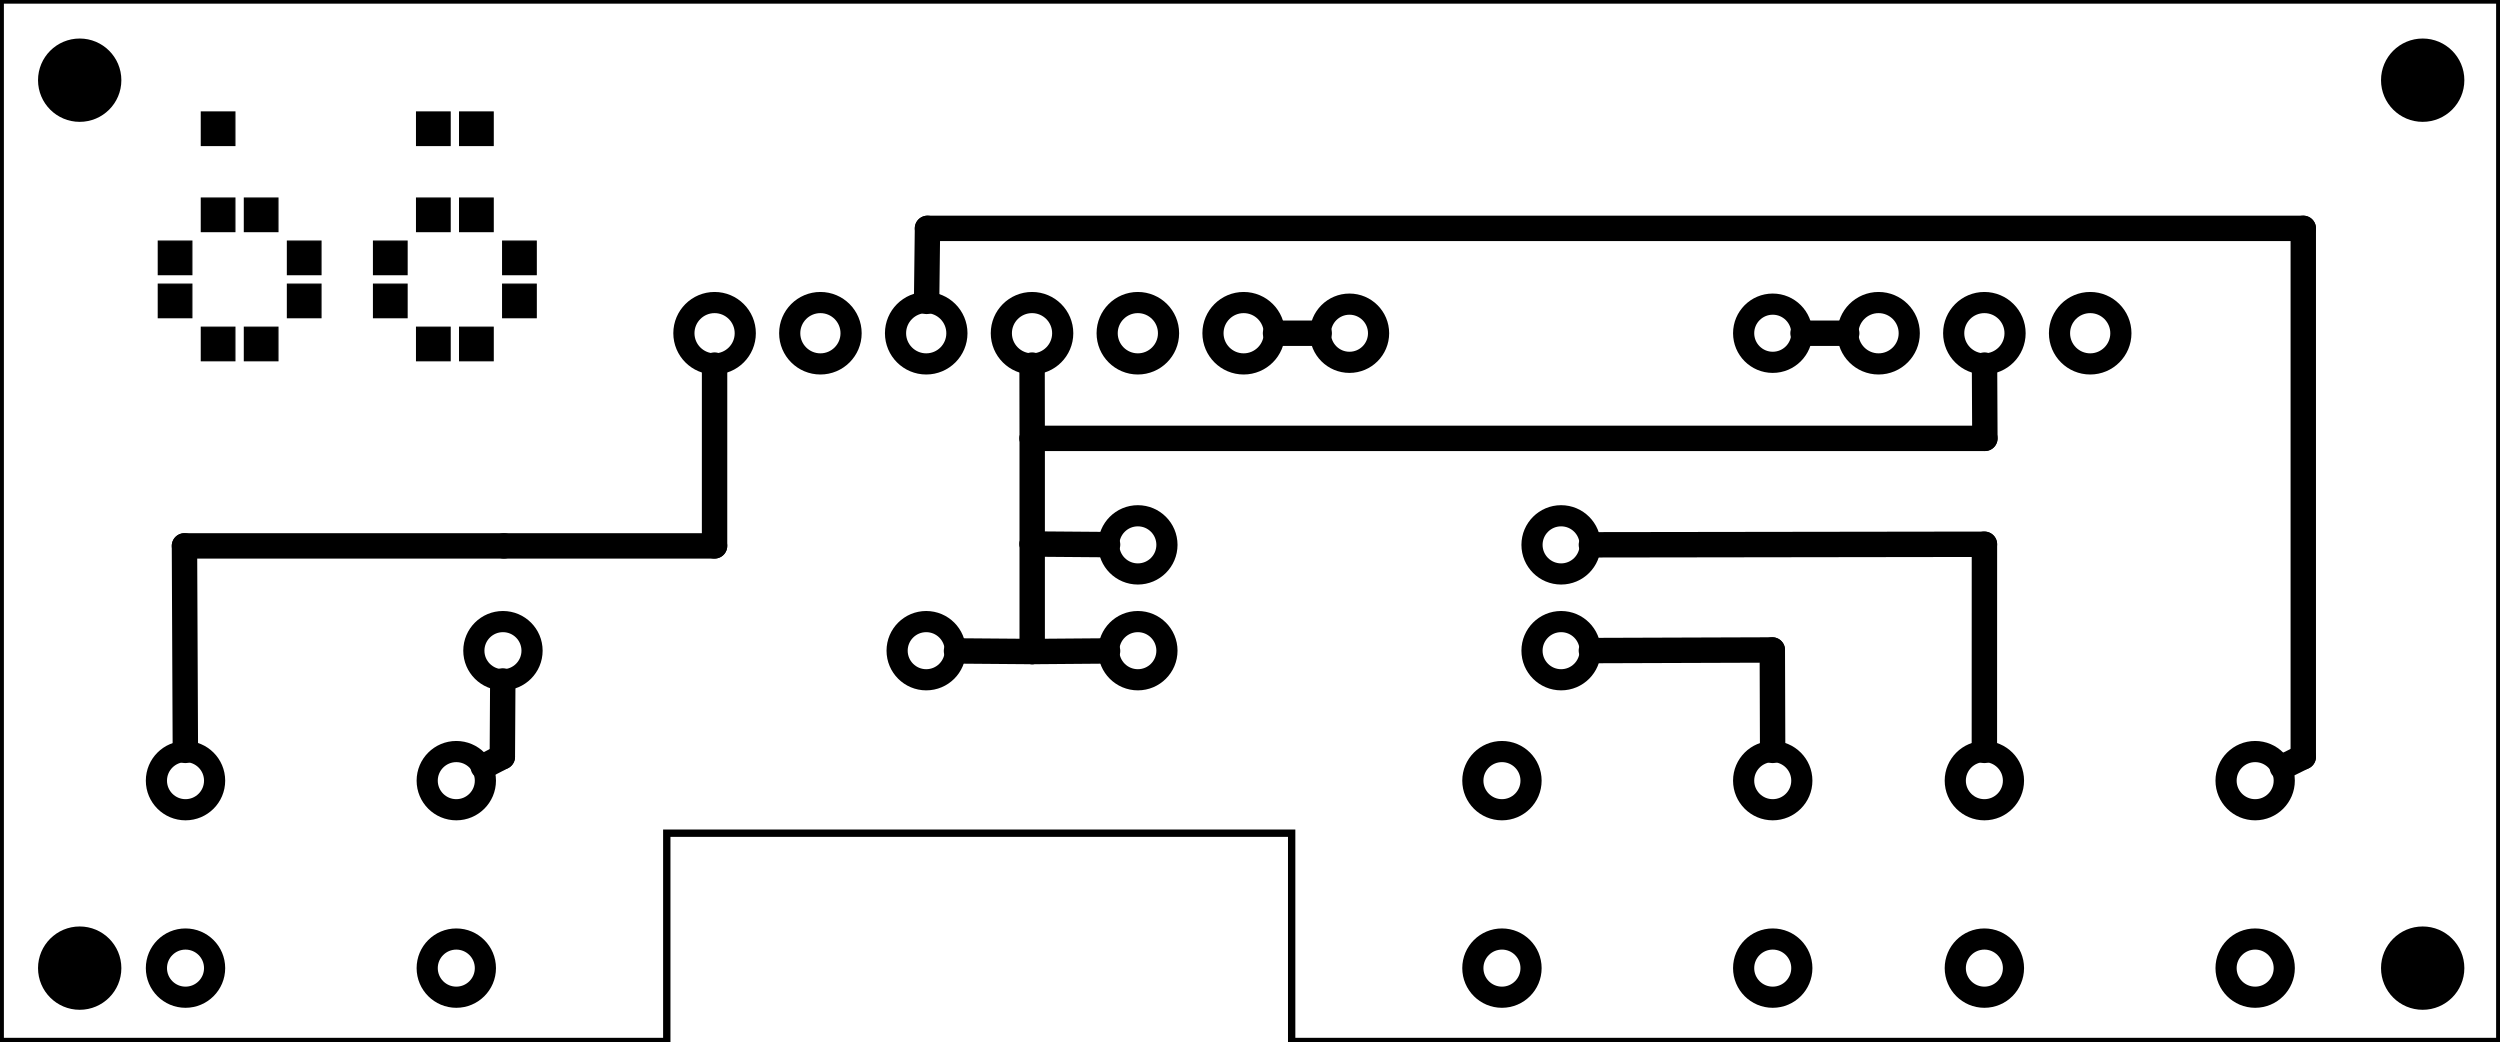
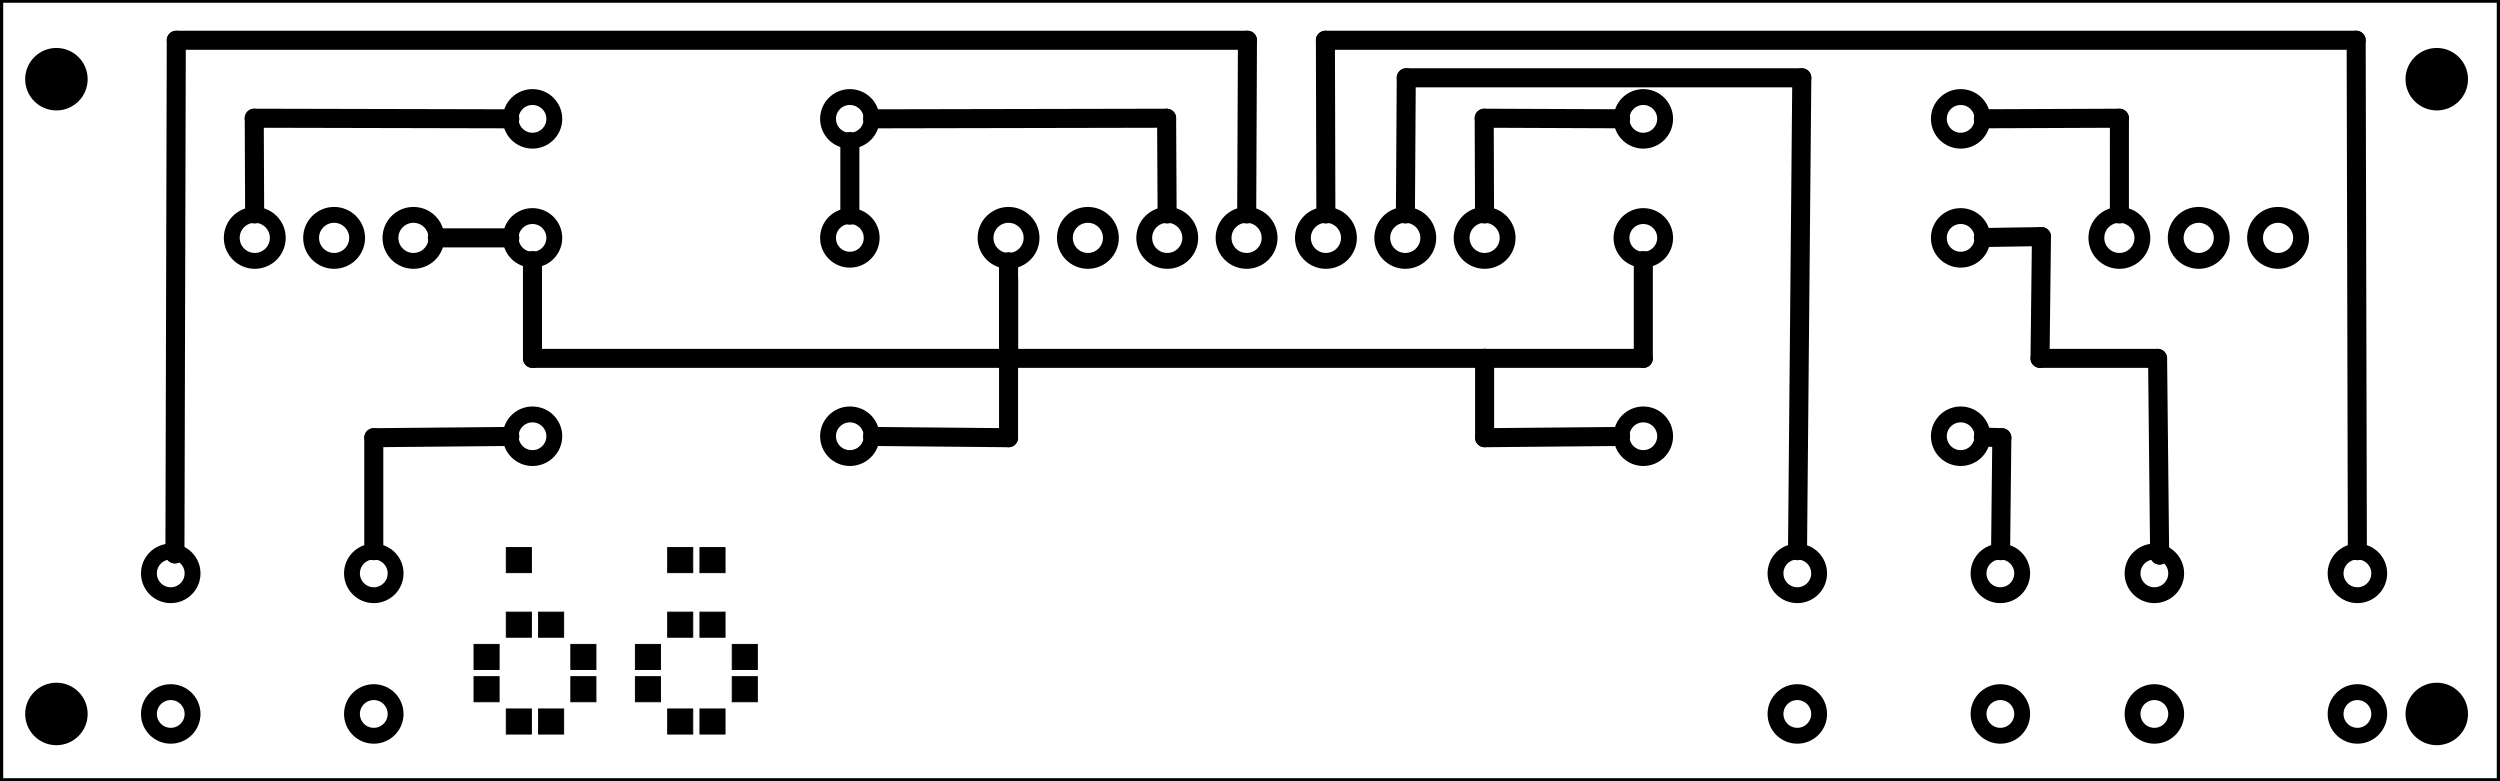
- <svg xmlns="http://www.w3.org/2000/svg" baseProfile="tiny" y="0in" x="0in" height="0.984in" width="2.362in" version="1.2" viewBox="0 0 170.078 70.866">
-   <g partID="854390060">
-     <g transform="matrix(1, 0, 0, 1, 0, -771.024)">
+ <svg xmlns="http://www.w3.org/2000/svg" viewBox="0 0 226.772 70.866" x="0in" baseProfile="tiny" y="0in" version="1.2" width="3.15in" height="0.984in">
+   <g partID="854477760">
+     <g transform="matrix(1, 0, 0, 1, 26.2205, -12.3809)">
      <g id="board">
        <g style="display:inline">
-           <path id="boardoutline" fill="none" d="m0,771.023,0,70.867,45.355,0,0,-14.173,42.519,0,0,14.173,82.204,0,0,-70.867,-170.078,0z" stroke-opacity="1" stroke-width="0.5" stroke="black" fill-opacity="1" style="stroke-miterlimit:4;stroke-dasharray:none;" />
+           <rect ry="2.22044e-15" stroke-width="0.5" id="boardoutline" x="-26.221" y="12.381" stroke="black" style="opacity:1;" width="226.772" height="70.866" fill="none" />
        </g>
      </g>
    </g>
  </g>
  <g partID="854408420">
-     <g transform="translate(10.7157,7.57778)">
+     <g transform="translate(42.9269,49.6448)">
      <g id="copper1">
        <defs id="defs2" />
        <g transform="matrix(1, 0, 0, 1, -9.3945, -4.02614)">
          <g>
            <g id="layer1">
-               <rect id="rect840" fill="black" y="4.069" x="12.366" height="2.278" stroke-opacity="1.0" stroke-width="0.086" stroke="black" width="2.278" fill-opacity="1.0" style="stroke-linejoin:miter;stroke-miterlimit:4;stroke-dasharray:none;" />
-               <rect id="rect842" fill="black" y="4.069" x="27.011" height="2.278" stroke-opacity="1.0" stroke-width="0.086" stroke="black" width="2.278" fill-opacity="1.0" style="stroke-linejoin:miter;stroke-miterlimit:4;stroke-dasharray:none;" />
-               <rect id="rect844" fill="black" y="4.069" x="29.94" height="2.278" stroke-opacity="1.0" stroke-width="0.086" stroke="black" width="2.278" fill-opacity="1.0" style="stroke-linejoin:miter;stroke-miterlimit:4;stroke-dasharray:none;" />
-               <rect id="rect856-0" fill="black" y="15.785" x="9.438" height="2.278" stroke-opacity="1.0" stroke-width="0.086" stroke="black" width="2.278" fill-opacity="1.0" style="stroke-linejoin:miter;stroke-miterlimit:4;stroke-dasharray:none;" />
-               <rect id="rect858-0" fill="black" y="12.856" x="9.438" height="2.278" stroke-opacity="1.0" stroke-width="0.086" stroke="black" width="2.278" fill-opacity="1.0" style="stroke-linejoin:miter;stroke-miterlimit:4;stroke-dasharray:none;" />
-               <rect id="rect860-7" fill="black" y="9.927" x="12.366" height="2.278" stroke-opacity="1.0" stroke-width="0.086" stroke="black" width="2.278" fill-opacity="1.0" style="stroke-linejoin:miter;stroke-miterlimit:4;stroke-dasharray:none;" />
-               <rect id="rect862-3" fill="black" y="9.927" x="15.295" height="2.278" stroke-opacity="1.0" stroke-width="0.086" stroke="black" width="2.278" fill-opacity="1.0" style="stroke-linejoin:miter;stroke-miterlimit:4;stroke-dasharray:none;" />
-               <rect id="rect864-9" fill="black" y="15.785" x="18.224" height="2.278" stroke-opacity="1.0" stroke-width="0.086" stroke="black" width="2.278" fill-opacity="1.0" style="stroke-linejoin:miter;stroke-miterlimit:4;stroke-dasharray:none;" />
-               <rect id="rect866-0" fill="black" y="12.856" x="18.224" height="2.278" stroke-opacity="1.0" stroke-width="0.086" stroke="black" width="2.278" fill-opacity="1.0" style="stroke-linejoin:miter;stroke-miterlimit:4;stroke-dasharray:none;" />
-               <rect id="rect868-3" fill="black" y="18.714" x="12.366" height="2.278" stroke-opacity="1.0" stroke-width="0.086" stroke="black" width="2.278" fill-opacity="1.0" style="stroke-linejoin:miter;stroke-miterlimit:4;stroke-dasharray:none;" />
-               <rect id="rect870-3" fill="black" y="18.714" x="15.295" height="2.278" stroke-opacity="1.0" stroke-width="0.086" stroke="black" width="2.278" fill-opacity="1.0" style="stroke-linejoin:miter;stroke-miterlimit:4;stroke-dasharray:none;" />
-               <rect id="rect856-0-0" fill="black" y="15.785" x="24.082" height="2.278" stroke-opacity="1.0" stroke-width="0.086" stroke="black" width="2.278" fill-opacity="1.0" style="stroke-linejoin:miter;stroke-miterlimit:4;stroke-dasharray:none;" />
-               <rect id="rect858-0-4" fill="black" y="12.856" x="24.082" height="2.278" stroke-opacity="1.0" stroke-width="0.086" stroke="black" width="2.278" fill-opacity="1.0" style="stroke-linejoin:miter;stroke-miterlimit:4;stroke-dasharray:none;" />
-               <rect id="rect860-7-6" fill="black" y="9.927" x="27.011" height="2.278" stroke-opacity="1.0" stroke-width="0.086" stroke="black" width="2.278" fill-opacity="1.0" style="stroke-linejoin:miter;stroke-miterlimit:4;stroke-dasharray:none;" />
-               <rect id="rect862-3-2" fill="black" y="9.927" x="29.94" height="2.278" stroke-opacity="1.0" stroke-width="0.086" stroke="black" width="2.278" fill-opacity="1.0" style="stroke-linejoin:miter;stroke-miterlimit:4;stroke-dasharray:none;" />
-               <rect id="rect864-9-8" fill="black" y="15.785" x="32.869" height="2.278" stroke-opacity="1.0" stroke-width="0.086" stroke="black" width="2.278" fill-opacity="1.0" style="stroke-linejoin:miter;stroke-miterlimit:4;stroke-dasharray:none;" />
-               <rect id="rect866-0-7" fill="black" y="12.856" x="32.869" height="2.278" stroke-opacity="1.0" stroke-width="0.086" stroke="black" width="2.278" fill-opacity="1.0" style="stroke-linejoin:miter;stroke-miterlimit:4;stroke-dasharray:none;" />
-               <rect id="rect868-3-0" fill="black" y="18.714" x="27.011" height="2.278" stroke-opacity="1.0" stroke-width="0.086" stroke="black" width="2.278" fill-opacity="1.0" style="stroke-linejoin:miter;stroke-miterlimit:4;stroke-dasharray:none;" />
-               <rect id="rect870-3-6" fill="black" y="18.714" x="29.94" height="2.278" stroke-opacity="1.0" stroke-width="0.086" stroke="black" width="2.278" fill-opacity="1.0" style="stroke-linejoin:miter;stroke-miterlimit:4;stroke-dasharray:none;" />
+               <rect stroke-opacity="1.0" stroke-width="0.086" id="rect840" fill-opacity="1.0" x="12.366" y="4.069" stroke="black" style="stroke-linejoin:miter;stroke-miterlimit:4;stroke-dasharray:none;" width="2.278" height="2.278" fill="black" />
+               <rect stroke-opacity="1.0" stroke-width="0.086" id="rect842" fill-opacity="1.0" x="27.011" y="4.069" stroke="black" style="stroke-linejoin:miter;stroke-miterlimit:4;stroke-dasharray:none;" width="2.278" height="2.278" fill="black" />
+               <rect stroke-opacity="1.0" stroke-width="0.086" id="rect844" fill-opacity="1.0" x="29.94" y="4.069" stroke="black" style="stroke-linejoin:miter;stroke-miterlimit:4;stroke-dasharray:none;" width="2.278" height="2.278" fill="black" />
+               <rect stroke-opacity="1.0" stroke-width="0.086" id="rect856-0" fill-opacity="1.0" x="9.438" y="15.785" stroke="black" style="stroke-linejoin:miter;stroke-miterlimit:4;stroke-dasharray:none;" width="2.278" height="2.278" fill="black" />
+               <rect stroke-opacity="1.0" stroke-width="0.086" id="rect858-0" fill-opacity="1.0" x="9.438" y="12.856" stroke="black" style="stroke-linejoin:miter;stroke-miterlimit:4;stroke-dasharray:none;" width="2.278" height="2.278" fill="black" />
+               <rect stroke-opacity="1.0" stroke-width="0.086" id="rect860-7" fill-opacity="1.0" x="12.366" y="9.927" stroke="black" style="stroke-linejoin:miter;stroke-miterlimit:4;stroke-dasharray:none;" width="2.278" height="2.278" fill="black" />
+               <rect stroke-opacity="1.0" stroke-width="0.086" id="rect862-3" fill-opacity="1.0" x="15.295" y="9.927" stroke="black" style="stroke-linejoin:miter;stroke-miterlimit:4;stroke-dasharray:none;" width="2.278" height="2.278" fill="black" />
+               <rect stroke-opacity="1.0" stroke-width="0.086" id="rect864-9" fill-opacity="1.0" x="18.224" y="15.785" stroke="black" style="stroke-linejoin:miter;stroke-miterlimit:4;stroke-dasharray:none;" width="2.278" height="2.278" fill="black" />
+               <rect stroke-opacity="1.0" stroke-width="0.086" id="rect866-0" fill-opacity="1.0" x="18.224" y="12.856" stroke="black" style="stroke-linejoin:miter;stroke-miterlimit:4;stroke-dasharray:none;" width="2.278" height="2.278" fill="black" />
+               <rect stroke-opacity="1.0" stroke-width="0.086" id="rect868-3" fill-opacity="1.0" x="12.366" y="18.714" stroke="black" style="stroke-linejoin:miter;stroke-miterlimit:4;stroke-dasharray:none;" width="2.278" height="2.278" fill="black" />
+               <rect stroke-opacity="1.0" stroke-width="0.086" id="rect870-3" fill-opacity="1.0" x="15.295" y="18.714" stroke="black" style="stroke-linejoin:miter;stroke-miterlimit:4;stroke-dasharray:none;" width="2.278" height="2.278" fill="black" />
+               <rect stroke-opacity="1.0" stroke-width="0.086" id="rect856-0-0" fill-opacity="1.0" x="24.082" y="15.785" stroke="black" style="stroke-linejoin:miter;stroke-miterlimit:4;stroke-dasharray:none;" width="2.278" height="2.278" fill="black" />
+               <rect stroke-opacity="1.0" stroke-width="0.086" id="rect858-0-4" fill-opacity="1.0" x="24.082" y="12.856" stroke="black" style="stroke-linejoin:miter;stroke-miterlimit:4;stroke-dasharray:none;" width="2.278" height="2.278" fill="black" />
+               <rect stroke-opacity="1.0" stroke-width="0.086" id="rect860-7-6" fill-opacity="1.0" x="27.011" y="9.927" stroke="black" style="stroke-linejoin:miter;stroke-miterlimit:4;stroke-dasharray:none;" width="2.278" height="2.278" fill="black" />
+               <rect stroke-opacity="1.0" stroke-width="0.086" id="rect862-3-2" fill-opacity="1.0" x="29.94" y="9.927" stroke="black" style="stroke-linejoin:miter;stroke-miterlimit:4;stroke-dasharray:none;" width="2.278" height="2.278" fill="black" />
+               <rect stroke-opacity="1.0" stroke-width="0.086" id="rect864-9-8" fill-opacity="1.0" x="32.869" y="15.785" stroke="black" style="stroke-linejoin:miter;stroke-miterlimit:4;stroke-dasharray:none;" width="2.278" height="2.278" fill="black" />
+               <rect stroke-opacity="1.0" stroke-width="0.086" id="rect866-0-7" fill-opacity="1.0" x="32.869" y="12.856" stroke="black" style="stroke-linejoin:miter;stroke-miterlimit:4;stroke-dasharray:none;" width="2.278" height="2.278" fill="black" />
+               <rect stroke-opacity="1.0" stroke-width="0.086" id="rect868-3-0" fill-opacity="1.0" x="27.011" y="18.714" stroke="black" style="stroke-linejoin:miter;stroke-miterlimit:4;stroke-dasharray:none;" width="2.278" height="2.278" fill="black" />
+               <rect stroke-opacity="1.0" stroke-width="0.086" id="rect870-3-6" fill-opacity="1.0" x="29.94" y="18.714" stroke="black" style="stroke-linejoin:miter;stroke-miterlimit:4;stroke-dasharray:none;" width="2.278" height="2.278" fill="black" />
            </g>
          </g>
        </g>
      </g>
    </g>
  </g>
  <g partID="854368771">
-     <g transform="translate(0.973,1.02135)">
-       <g id="copper1">
-         <circle id="nonconn0" fill="black" r="2.835" cy="4.435" stroke-width="0" stroke="black" cx="4.435" />
+     <g transform="translate(0.641344,2.75134)">
+       <g id="copper1">
+         <circle r="2.835" stroke-width="0" id="nonconn0" stroke="black" cx="4.435" cy="4.435" fill="black" />
      </g>
    </g>
  </g>
  <g partID="854369641">
-     <g transform="translate(160.397,61.4395)">
-       <g id="copper1">
-         <circle id="nonconn0" fill="black" r="2.835" cy="4.435" stroke-width="0" stroke="black" cx="4.435" />
+     <g transform="translate(216.642,60.3514)">
+       <g id="copper1">
+         <circle r="2.835" stroke-width="0" id="nonconn0" stroke="black" cx="4.435" cy="4.435" fill="black" />
      </g>
    </g>
  </g>
  <g partID="854368801">
-     <g transform="translate(0.972992,61.4395)">
-       <g id="copper1">
-         <circle id="nonconn0" fill="black" r="2.835" cy="4.435" stroke-width="0" stroke="black" cx="4.435" />
+     <g transform="translate(0.641336,60.3514)">
+       <g id="copper1">
+         <circle r="2.835" stroke-width="0" id="nonconn0" stroke="black" cx="4.435" cy="4.435" fill="black" />
      </g>
    </g>
  </g>
  <g partID="854369611">
-     <g transform="translate(160.397,1.02134)">
-       <g id="copper1">
-         <circle id="nonconn0" fill="black" r="2.835" cy="4.435" stroke-width="0" stroke="black" cx="4.435" />
-       </g>
-     </g>
-   </g>
-   <g partID="98282">
-     <g transform="translate(89.1077,19.5782)">
-       <g id="copper1">
-         <circle id="connector0pin" fill="none" r="1.98" cy="3.096" stroke-width="1.44" stroke="black" cx="2.7" />
-         <circle id="connector1pin" fill="none" r="1.98" cy="3.096" stroke-width="1.44" stroke="black" cx="31.5" />
-       </g>
-     </g>
-   </g>
-   <g partID="88892">
-     <g transform="translate(147.248,17.6342)">
+     <g transform="translate(216.642,2.75134)">
+       <g id="copper1">
+         <circle r="2.835" stroke-width="0" id="nonconn0" stroke="black" cx="4.435" cy="4.435" fill="black" />
+       </g>
+     </g>
+   </g>
+   <g partID="98281">
+     <g transform="translate(146.376,7.68999)">
+       <g id="copper1">
+         <circle r="1.98" stroke-width="1.44" id="connector0pin" stroke="black" cx="2.7" cy="3.096" fill="none" />
+         <circle r="1.98" stroke-width="1.44" id="connector1pin" stroke="black" cx="31.5" cy="3.096" fill="none" />
+       </g>
+     </g>
+   </g>
+   <g partID="88891">
+     <g transform="translate(211.716,16.546)">
      <g transform="matrix(0,1,-1,0,0,0)">
        <g id="copper1">
          <g id="copper0">
-             <circle id="connector0pin" fill="none" r="2.088" cy="5.04" stroke-width="1.44" stroke="black" cx="5.04" />
-             <circle id="connector1pin" fill="none" r="2.088" cy="12.24" stroke-width="1.44" stroke="black" cx="5.04" />
-             <circle id="connector2pin" fill="none" r="2.088" cy="19.44" stroke-width="1.44" stroke="black" cx="5.04" />
-           </g>
-         </g>
-       </g>
-     </g>
-   </g>
-   <g partID="88312">
-     <g transform="translate(89.6477,17.6342)">
+             <circle r="2.088" stroke-width="1.44" id="connector0pin" stroke="black" cx="5.04" cy="5.04" fill="none" />
+             <circle r="2.088" stroke-width="1.44" id="connector1pin" stroke="black" cx="5.04" cy="12.24" fill="none" />
+             <circle r="2.088" stroke-width="1.44" id="connector2pin" stroke="black" cx="5.04" cy="19.44" fill="none" />
+           </g>
+         </g>
+       </g>
+     </g>
+   </g>
+   <g partID="854478531">
+     <g transform="translate(42.516,16.546)">
      <g transform="matrix(0,1,-1,0,0,0)">
        <g id="copper1">
          <g id="copper0">
-             <circle id="connector0pin" fill="none" r="2.088" cy="5.04" stroke-width="1.44" stroke="black" cx="5.04" />
-             <circle id="connector1pin" fill="none" r="2.088" cy="12.24" stroke-width="1.44" stroke="black" cx="5.04" />
-             <circle id="connector2pin" fill="none" r="2.088" cy="19.44" stroke-width="1.44" stroke="black" cx="5.04" />
-             <circle id="connector3pin" fill="none" r="2.088" cy="26.64" stroke-width="1.44" stroke="black" cx="5.04" />
-             <circle id="connector4pin" fill="none" r="2.088" cy="33.84" stroke-width="1.44" stroke="black" cx="5.04" />
-             <circle id="connector5pin" fill="none" r="2.088" cy="41.04" stroke-width="1.44" stroke="black" cx="5.04" />
-           </g>
-         </g>
-       </g>
-     </g>
-   </g>
-   <g partID="68062">
-     <g transform="translate(10.187,50.2718)">
+             <circle r="2.088" stroke-width="1.44" id="connector0pin" stroke="black" cx="5.04" cy="5.04" fill="none" />
+             <circle r="2.088" stroke-width="1.44" id="connector1pin" stroke="black" cx="5.04" cy="12.24" fill="none" />
+             <circle r="2.088" stroke-width="1.44" id="connector2pin" stroke="black" cx="5.04" cy="19.44" fill="none" />
+           </g>
+         </g>
+       </g>
+     </g>
+   </g>
+   <g partID="854499231">
+     <g transform="translate(139.716,16.546)">
+       <g transform="matrix(0,1,-1,0,0,0)">
+         <g id="copper1">
+           <g id="copper0">
+             <circle r="2.088" stroke-width="1.44" id="connector0pin" stroke="black" cx="5.04" cy="5.04" fill="none" />
+             <circle r="2.088" stroke-width="1.44" id="connector1pin" stroke="black" cx="5.04" cy="12.24" fill="none" />
+             <circle r="2.088" stroke-width="1.44" id="connector2pin" stroke="black" cx="5.04" cy="19.44" fill="none" />
+             <circle r="2.088" stroke-width="1.44" id="connector3pin" stroke="black" cx="5.04" cy="26.64" fill="none" />
+             <circle r="2.088" stroke-width="1.44" id="connector4pin" stroke="black" cx="5.04" cy="33.84" fill="none" />
+             <circle r="2.088" stroke-width="1.44" id="connector5pin" stroke="black" cx="5.04" cy="41.04" fill="none" />
+             <circle r="2.088" stroke-width="1.44" id="connector6pin" stroke="black" cx="5.04" cy="48.24" fill="none" />
+           </g>
+         </g>
+       </g>
+     </g>
+   </g>
+   <g partID="68061">
+     <g transform="translate(13.0298,49.1836)">
      <g id="copper1">
        <g id="copper0">
-           <circle id="connector0pad" fill="none" r="1.98" cy="15.602" stroke-width="1.44" stroke="black" cx="20.846" />
-           <circle id="connector1pad" fill="none" r="1.98" cy="15.602" stroke-width="1.44" stroke="black" cx="2.421" />
-           <circle id="connector2pad" fill="none" r="1.98" cy="2.846" stroke-width="1.44" stroke="black" cx="20.846" />
-           <circle id="connector3pad" fill="none" r="1.98" cy="2.846" stroke-width="1.44" stroke="black" cx="2.421" />
-         </g>
-       </g>
-     </g>
-   </g>
-   <g partID="68092">
-     <g transform="translate(99.7613,50.2718)">
+           <circle r="1.98" stroke-width="1.44" id="connector0pad" stroke="black" cx="20.846" cy="15.602" fill="none" />
+           <circle r="1.98" stroke-width="1.44" id="connector1pad" stroke="black" cx="2.421" cy="15.602" fill="none" />
+           <circle r="1.98" stroke-width="1.44" id="connector2pad" stroke="black" cx="20.846" cy="2.846" fill="none" />
+           <circle r="1.98" stroke-width="1.44" id="connector3pad" stroke="black" cx="2.421" cy="2.846" fill="none" />
+         </g>
+       </g>
+     </g>
+   </g>
+   <g partID="68091">
+     <g transform="translate(160.63,49.1836)">
      <g transform="matrix(1,0,0,1,0,0)">
        <g id="copper1">
          <g id="copper0">
-             <circle id="connector0pad" fill="none" r="1.98" cy="15.602" stroke-width="1.44" stroke="black" cx="20.846" />
-             <circle id="connector1pad" fill="none" r="1.98" cy="15.602" stroke-width="1.44" stroke="black" cx="2.421" />
-             <circle id="connector2pad" fill="none" r="1.98" cy="2.846" stroke-width="1.44" stroke="black" cx="20.846" />
-             <circle id="connector3pad" fill="none" r="1.98" cy="2.846" stroke-width="1.44" stroke="black" cx="2.421" />
-           </g>
-         </g>
-       </g>
-     </g>
-   </g>
-   <g partID="68122">
-     <g transform="translate(132.587,50.2718)">
+             <circle r="1.98" stroke-width="1.44" id="connector0pad" stroke="black" cx="20.846" cy="15.602" fill="none" />
+             <circle r="1.98" stroke-width="1.44" id="connector1pad" stroke="black" cx="2.421" cy="15.602" fill="none" />
+             <circle r="1.98" stroke-width="1.44" id="connector2pad" stroke="black" cx="20.846" cy="2.846" fill="none" />
+             <circle r="1.98" stroke-width="1.44" id="connector3pad" stroke="black" cx="2.421" cy="2.846" fill="none" />
+           </g>
+         </g>
+       </g>
+     </g>
+   </g>
+   <g partID="68121">
+     <g transform="translate(193.03,49.1836)">
      <g transform="matrix(1,0,0,1,0,0)">
        <g id="copper1">
          <g id="copper0">
-             <circle id="connector0pad" fill="none" r="1.98" cy="15.602" stroke-width="1.44" stroke="black" cx="20.846" />
-             <circle id="connector1pad" fill="none" r="1.98" cy="15.602" stroke-width="1.44" stroke="black" cx="2.421" />
-             <circle id="connector2pad" fill="none" r="1.98" cy="2.846" stroke-width="1.44" stroke="black" cx="20.846" />
-             <circle id="connector3pad" fill="none" r="1.98" cy="2.846" stroke-width="1.44" stroke="black" cx="2.421" />
-           </g>
-         </g>
-       </g>
-     </g>
-   </g>
-   <g partID="854396002">
-     <g transform="translate(31.5077,41.1782)">
-       <g id="copper1">
-         <circle id="connector0pin" fill="none" r="1.98" cy="3.096" stroke-width="1.44" stroke="black" cx="2.7" />
-         <circle id="connector1pin" fill="none" r="1.98" cy="3.096" stroke-width="1.44" stroke="black" cx="31.5" />
-       </g>
-     </g>
-   </g>
-   <g partID="854391282">
-     <g transform="translate(74.7077,41.1782)">
-       <g id="copper1">
-         <circle id="connector0pin" fill="none" r="1.98" cy="3.096" stroke-width="1.44" stroke="black" cx="2.7" />
-         <circle id="connector1pin" fill="none" r="1.98" cy="3.096" stroke-width="1.44" stroke="black" cx="31.5" />
-       </g>
-     </g>
-   </g>
-   <g partID="854391012">
-     <g transform="translate(74.7077,33.9782)">
-       <g id="copper1">
-         <circle id="connector0pin" fill="none" r="1.98" cy="3.096" stroke-width="1.44" stroke="black" cx="2.7" />
-         <circle id="connector1pin" fill="none" r="1.98" cy="3.096" stroke-width="1.44" stroke="black" cx="31.5" />
-       </g>
-     </g>
-   </g>
-   <g partID="854407960">
-     <line y2="44.267" stroke-width="1.728" stroke="black" x1="120.579" x2="108.267" y1="44.225" stroke-linecap="round" />
-   </g>
-   <g partID="854391520">
-     <line y2="44.225" stroke-width="1.728" stroke="black" x1="120.601" x2="120.579" y1="51.058" stroke-linecap="round" />
-   </g>
-   <g partID="854397110">
-     <line y2="51.497" stroke-width="1.728" stroke="black" x1="155.279" x2="156.707" y1="52.204" stroke-linecap="round" />
-   </g>
-   <g partID="854397320">
-     <line y2="15.538" stroke-width="1.728" stroke="black" x1="156.707" x2="156.707" y1="51.497" stroke-linecap="round" />
+             <circle r="1.98" stroke-width="1.44" id="connector0pad" stroke="black" cx="20.846" cy="15.602" fill="none" />
+             <circle r="1.98" stroke-width="1.44" id="connector1pad" stroke="black" cx="2.421" cy="15.602" fill="none" />
+             <circle r="1.98" stroke-width="1.44" id="connector2pad" stroke="black" cx="20.846" cy="2.846" fill="none" />
+             <circle r="1.98" stroke-width="1.44" id="connector3pad" stroke="black" cx="2.421" cy="2.846" fill="none" />
+           </g>
+         </g>
+       </g>
+     </g>
+   </g>
+   <g partID="854485891">
+     <g transform="translate(45.576,18.49)">
+       <g id="copper1">
+         <circle r="1.98" stroke-width="1.44" id="connector0pin" stroke="black" cx="2.7" cy="3.096" fill="none" />
+         <circle r="1.98" stroke-width="1.44" id="connector1pin" stroke="black" cx="31.5" cy="3.096" fill="none" />
+       </g>
+     </g>
+   </g>
+   <g partID="854485761">
+     <g transform="translate(45.576,7.68999)">
+       <g id="copper1">
+         <circle r="1.98" stroke-width="1.44" id="connector0pin" stroke="black" cx="2.7" cy="3.096" fill="none" />
+         <circle r="1.98" stroke-width="1.44" id="connector1pin" stroke="black" cx="31.5" cy="3.096" fill="none" />
+       </g>
+     </g>
+   </g>
+   <g partID="854396001">
+     <g transform="translate(45.576,36.49)">
+       <g id="copper1">
+         <circle r="1.98" stroke-width="1.44" id="connector0pin" stroke="black" cx="2.7" cy="3.096" fill="none" />
+         <circle r="1.98" stroke-width="1.44" id="connector1pin" stroke="black" cx="31.5" cy="3.096" fill="none" />
+       </g>
+     </g>
+   </g>
+   <g partID="854391281">
+     <g transform="translate(146.376,36.49)">
+       <g id="copper1">
+         <circle r="1.98" stroke-width="1.44" id="connector0pin" stroke="black" cx="2.7" cy="3.096" fill="none" />
+         <circle r="1.98" stroke-width="1.44" id="connector1pin" stroke="black" cx="31.5" cy="3.096" fill="none" />
+       </g>
+     </g>
+   </g>
+   <g partID="854391011">
+     <g transform="translate(146.376,18.49)">
+       <g id="copper1">
+         <circle r="1.98" stroke-width="1.44" id="connector0pin" stroke="black" cx="2.7" cy="3.096" fill="none" />
+         <circle r="1.98" stroke-width="1.44" id="connector1pin" stroke="black" cx="31.5" cy="3.096" fill="none" />
+       </g>
+     </g>
+   </g>
+   <g partID="854512380">
+     <line stroke-width="1.728" stroke="black" y1="32.519" y2="23.754" stroke-linecap="round" x1="91.476" x2="91.476" />
+   </g>
+   <g partID="854502210">
+     <line stroke-width="1.728" stroke="black" y1="32.519" y2="23.646" stroke-linecap="round" x1="48.276" x2="48.276" />
+   </g>
+   <g partID="854501870">
+     <line stroke-width="1.728" stroke="black" y1="32.519" y2="32.519" stroke-linecap="round" x1="91.476" x2="48.276" />
+   </g>
+   <g partID="854501740">
+     <line stroke-width="1.728" stroke="black" y1="10.728" y2="10.782" stroke-linecap="round" x1="105.819" x2="79.136" />
+   </g>
+   <g partID="854501630">
+     <line stroke-width="1.728" stroke="black" y1="19.418" y2="10.728" stroke-linecap="round" x1="105.865" x2="105.819" />
+   </g>
+   <g partID="854501560">
+     <line stroke-width="1.728" stroke="black" y1="21.586" y2="21.586" stroke-linecap="round" x1="39.644" x2="46.216" />
+   </g>
+   <g partID="854501490">
+     <line stroke-width="1.728" stroke="black" y1="19.526" y2="12.846" stroke-linecap="round" x1="77.076" x2="77.076" />
+   </g>
+   <g partID="854508380">
+     <line stroke-width="1.728" stroke="black" y1="39.719" y2="39.66" stroke-linecap="round" x1="181.61" x2="179.935" />
+   </g>
+   <g partID="854508270">
+     <line stroke-width="1.728" stroke="black" y1="7.06" y2="49.97" stroke-linecap="round" x1="163.458" x2="163.069" />
+   </g>
+   <g partID="854508160">
+     <line stroke-width="1.728" stroke="black" y1="7.06" y2="7.06" stroke-linecap="round" x1="127.565" x2="163.459" />
+   </g>
+   <g partID="854508050">
+     <line stroke-width="1.728" stroke="black" y1="19.418" y2="7.06" stroke-linecap="round" x1="127.489" x2="127.565" />
+   </g>
+   <g partID="854507940">
+     <line stroke-width="1.728" stroke="black" y1="3.654" y2="19.418" stroke-linecap="round" x1="120.229" x2="120.27" />
+   </g>
+   <g partID="854506380">
+     <line stroke-width="1.728" stroke="black" y1="32.519" y2="23.646" stroke-linecap="round" x1="149.076" x2="149.076" />
+   </g>
+   <g partID="854506150">
+     <line stroke-width="1.728" stroke="black" y1="32.519" y2="32.519" stroke-linecap="round" x1="134.676" x2="149.076" />
+   </g>
+   <g partID="854502980">
+     <line stroke-width="1.728" stroke="black" y1="49.97" y2="39.719" stroke-linecap="round" x1="181.498" x2="181.609" />
+   </g>
+   <g partID="854502400">
+     <line stroke-width="1.728" stroke="black" y1="3.654" y2="19.418" stroke-linecap="round" x1="113.155" x2="113.086" />
+   </g>
+   <g partID="854502530">
+     <line stroke-width="1.728" stroke="black" y1="39.719" y2="39.605" stroke-linecap="round" x1="33.876" x2="46.216" />
+   </g>
+   <g partID="854488060">
+     <line stroke-width="1.728" stroke="black" y1="49.97" y2="39.719" stroke-linecap="round" x1="33.876" x2="33.876" />
+   </g>
+   <g partID="854487670">
+     <line stroke-width="1.728" stroke="black" y1="10.728" y2="19.418" stroke-linecap="round" x1="23.028" x2="23.066" />
+   </g>
+   <g partID="854485910">
+     <line stroke-width="1.728" stroke="black" y1="10.781" y2="10.728" stroke-linecap="round" x1="46.216" x2="23.028" />
+   </g>
+   <g partID="854485030">
+     <line stroke-width="1.728" stroke="black" y1="49.97" y2="3.654" stroke-linecap="round" x1="213.871" x2="213.763" />
  </g>
  <g partID="854397180">
-     <line y2="15.538" stroke-width="1.728" stroke="black" x1="156.707" x2="63.094" y1="15.538" stroke-linecap="round" />
-   </g>
-   <g partID="854397250">
-     <line y2="20.506" stroke-width="1.728" stroke="black" x1="63.094" x2="63.034" y1="15.538" stroke-linecap="round" />
+     <line stroke-width="1.728" stroke="black" y1="3.654" y2="3.654" stroke-linecap="round" x1="213.762" x2="120.229" />
+   </g>
+   <g partID="854504110">
+     <line stroke-width="1.728" stroke="black" y1="21.47" y2="21.553" stroke-linecap="round" x1="185.205" x2="179.936" />
+   </g>
+   <g partID="854504000">
+     <line stroke-width="1.728" stroke="black" y1="32.519" y2="32.519" stroke-linecap="round" x1="195.742" x2="185.076" />
+   </g>
+   <g partID="854503050">
+     <line stroke-width="1.728" stroke="black" y1="32.519" y2="21.47" stroke-linecap="round" x1="185.076" x2="185.205" />
  </g>
  <g partID="854398700">
-     <line y2="37.071" stroke-width="1.728" stroke="black" x1="135.012" x2="108.268" y1="37.033" stroke-linecap="round" />
+     <line stroke-width="1.728" stroke="black" y1="50.364" y2="32.519" stroke-linecap="round" x1="195.93" x2="195.743" />
  </g>
  <g partID="854398590">
-     <line y2="37.033" stroke-width="1.728" stroke="black" x1="135.008" x2="135.012" y1="51.058" stroke-linecap="round" />
-   </g>
-   <g partID="854396200">
-     <line y2="46.334" stroke-width="1.728" stroke="black" x1="34.166" x2="34.196" y1="51.497" stroke-linecap="round" />
-   </g>
-   <g partID="854396090">
-     <line y2="51.497" stroke-width="1.728" stroke="black" x1="32.863" x2="34.166" y1="52.171" stroke-linecap="round" />
-   </g>
-   <g partID="854412410">
-     <line y2="37.057" stroke-width="1.728" stroke="black" x1="70.219" x2="75.348" y1="37.016" stroke-linecap="round" />
-   </g>
-   <g partID="854401820">
-     <line y2="37.016" stroke-width="1.728" stroke="black" x1="70.219" x2="70.219" y1="29.827" stroke-linecap="round" />
-   </g>
-   <g partID="854401750">
-     <line y2="29.827" stroke-width="1.728" stroke="black" x1="70.211" x2="70.219" y1="24.842" stroke-linecap="round" />
+     <line stroke-width="1.728" stroke="black" y1="50.05" y2="50.364" stroke-linecap="round" x1="196.021" x2="195.93" />
+   </g>
+   <g partID="854505920">
+     <line stroke-width="1.728" stroke="black" y1="39.719" y2="39.605" stroke-linecap="round" x1="134.676" x2="147.016" />
+   </g>
+   <g partID="854505490">
+     <line stroke-width="1.728" stroke="black" y1="32.519" y2="39.719" stroke-linecap="round" x1="134.676" x2="134.676" />
+   </g>
+   <g partID="854496200">
+     <line stroke-width="1.728" stroke="black" y1="32.519" y2="32.519" stroke-linecap="round" x1="91.476" x2="134.676" />
+   </g>
+   <g partID="854511920">
+     <line stroke-width="1.728" stroke="black" y1="32.519" y2="25.319" stroke-linecap="round" x1="91.476" x2="91.476" />
+   </g>
+   <g partID="854503770">
+     <line stroke-width="1.728" stroke="black" y1="25.319" y2="32.519" stroke-linecap="round" x1="91.476" x2="91.476" />
+   </g>
+   <g partID="854503390">
+     <line stroke-width="1.728" stroke="black" y1="39.719" y2="32.519" stroke-linecap="round" x1="91.476" x2="91.476" />
  </g>
  <g partID="854413300">
-     <line y2="44.291" stroke-width="1.728" stroke="black" x1="70.219" x2="75.348" y1="44.332" stroke-linecap="round" />
-   </g>
-   <g partID="854413150">
-     <line y2="44.291" stroke-width="1.728" stroke="black" x1="70.219" x2="65.068" y1="44.332" stroke-linecap="round" />
-   </g>
-   <g partID="854413000">
-     <line y2="44.332" stroke-width="1.728" stroke="black" x1="70.219" x2="70.219" y1="37.016" stroke-linecap="round" />
-   </g>
-   <g partID="854412890">
-     <line y2="24.842" stroke-width="1.728" stroke="black" x1="135.042" x2="135.018" y1="29.827" stroke-linecap="round" />
-   </g>
-   <g partID="854412780">
-     <line y2="29.827" stroke-width="1.728" stroke="black" x1="70.219" x2="135.042" y1="29.827" stroke-linecap="round" />
-   </g>
-   <g partID="854408180">
-     <line y2="24.842" stroke-width="1.728" stroke="black" x1="48.606" x2="48.607" y1="37.143" stroke-linecap="round" />
+     <line stroke-width="1.728" stroke="black" y1="39.605" y2="39.719" stroke-linecap="round" x1="79.136" x2="91.476" />
  </g>
  <g partID="854408070">
-     <line y2="37.143" stroke-width="1.728" stroke="black" x1="34.277" x2="48.605" y1="37.143" stroke-linecap="round" />
+     <line stroke-width="1.728" stroke="black" y1="3.654" y2="3.654" stroke-linecap="round" x1="15.954" x2="113.155" />
  </g>
  <g partID="854377810">
-     <line y2="37.143" stroke-width="1.728" stroke="black" x1="12.537" x2="34.277" y1="37.143" stroke-linecap="round" />
+     <line stroke-width="1.728" stroke="black" y1="50.26" y2="3.654" stroke-linecap="round" x1="15.831" x2="15.954" />
  </g>
  <g partID="854377540">
-     <line y2="37.143" stroke-width="1.728" stroke="black" x1="12.598" x2="12.537" y1="51.058" stroke-linecap="round" />
+     <line stroke-width="1.728" stroke="black" y1="50.016" y2="50.26" stroke-linecap="round" x1="15.883" x2="15.831" />
+   </g>
+   <g partID="854490470">
+     <line stroke-width="1.728" stroke="black" y1="10.728" y2="10.778" stroke-linecap="round" x1="134.639" x2="147.016" />
  </g>
  <g partID="854372910">
-     <line y2="22.674" stroke-width="1.728" stroke="black" x1="86.776" x2="89.748" y1="22.674" stroke-linecap="round" />
+     <line stroke-width="1.728" stroke="black" y1="19.418" y2="10.728" stroke-linecap="round" x1="134.669" x2="134.639" />
+   </g>
+   <g partID="854490400">
+     <line stroke-width="1.728" stroke="black" y1="10.728" y2="10.778" stroke-linecap="round" x1="192.278" x2="179.936" />
  </g>
  <g partID="854372840">
-     <line y2="22.674" stroke-width="1.728" stroke="black" x1="125.64" x2="122.668" y1="22.674" stroke-linecap="round" />
+     <line stroke-width="1.728" stroke="black" y1="19.418" y2="10.728" stroke-linecap="round" x1="192.277" x2="192.279" />
  </g>
</svg>
